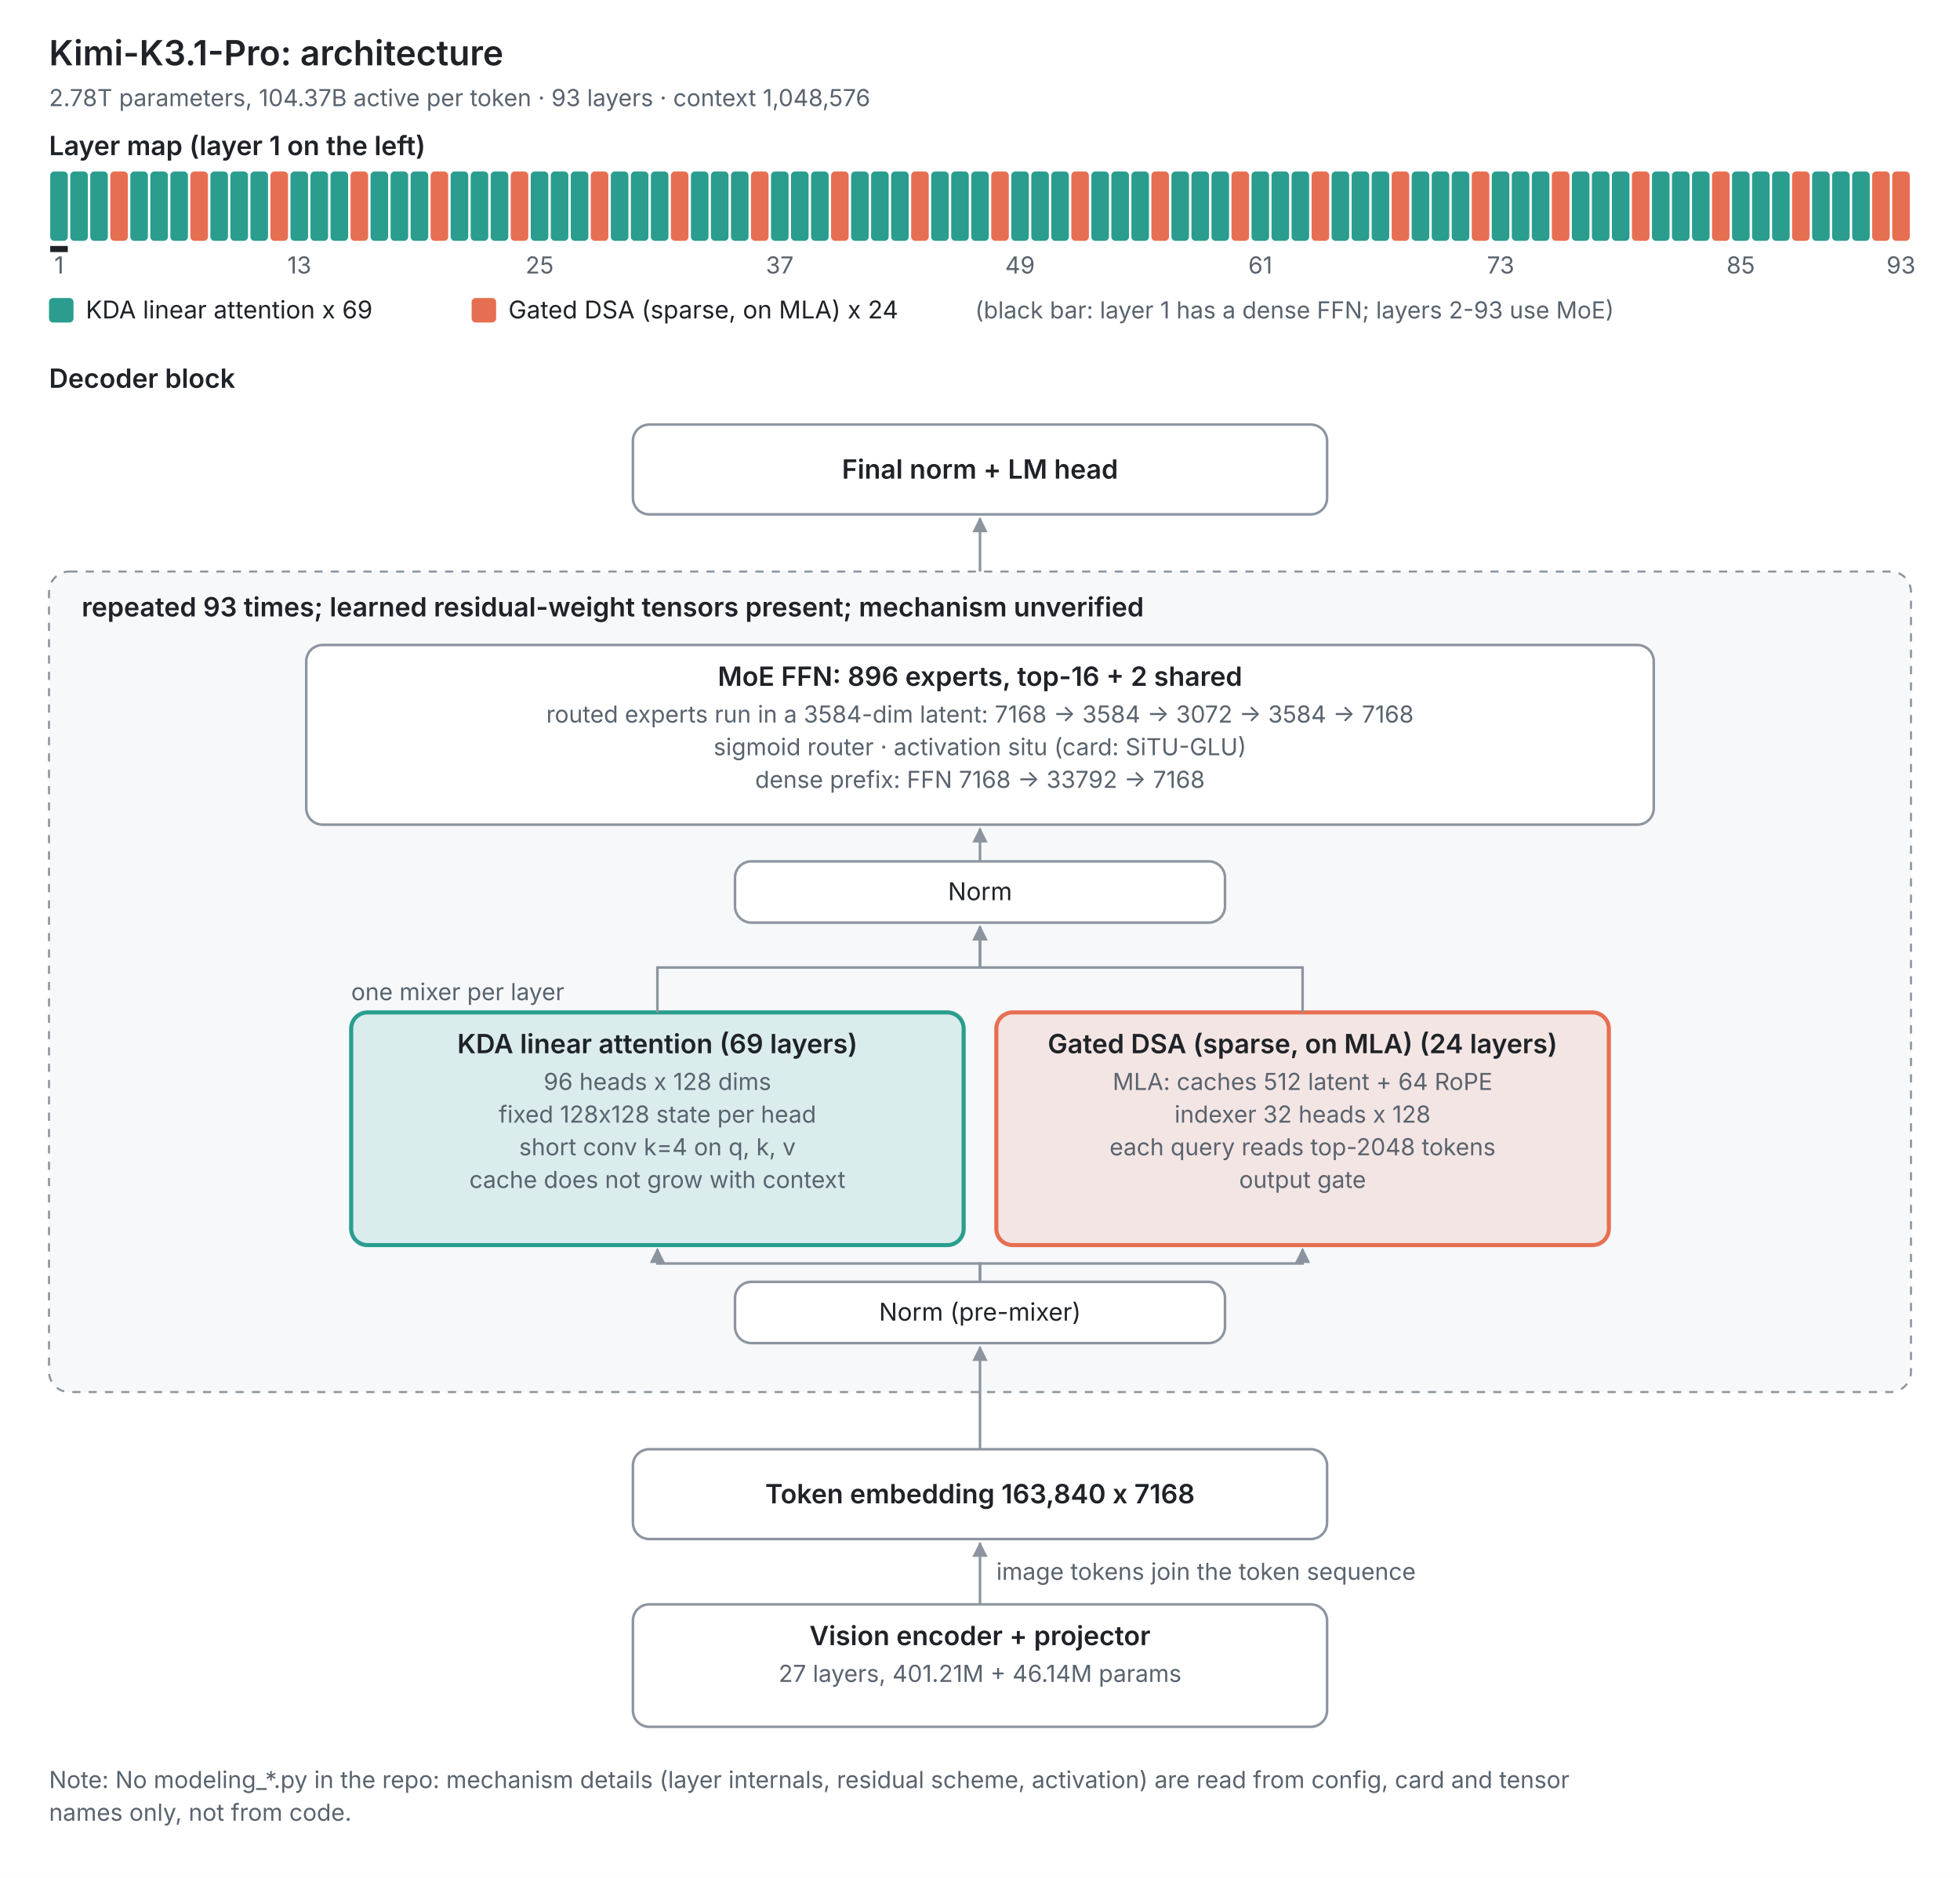
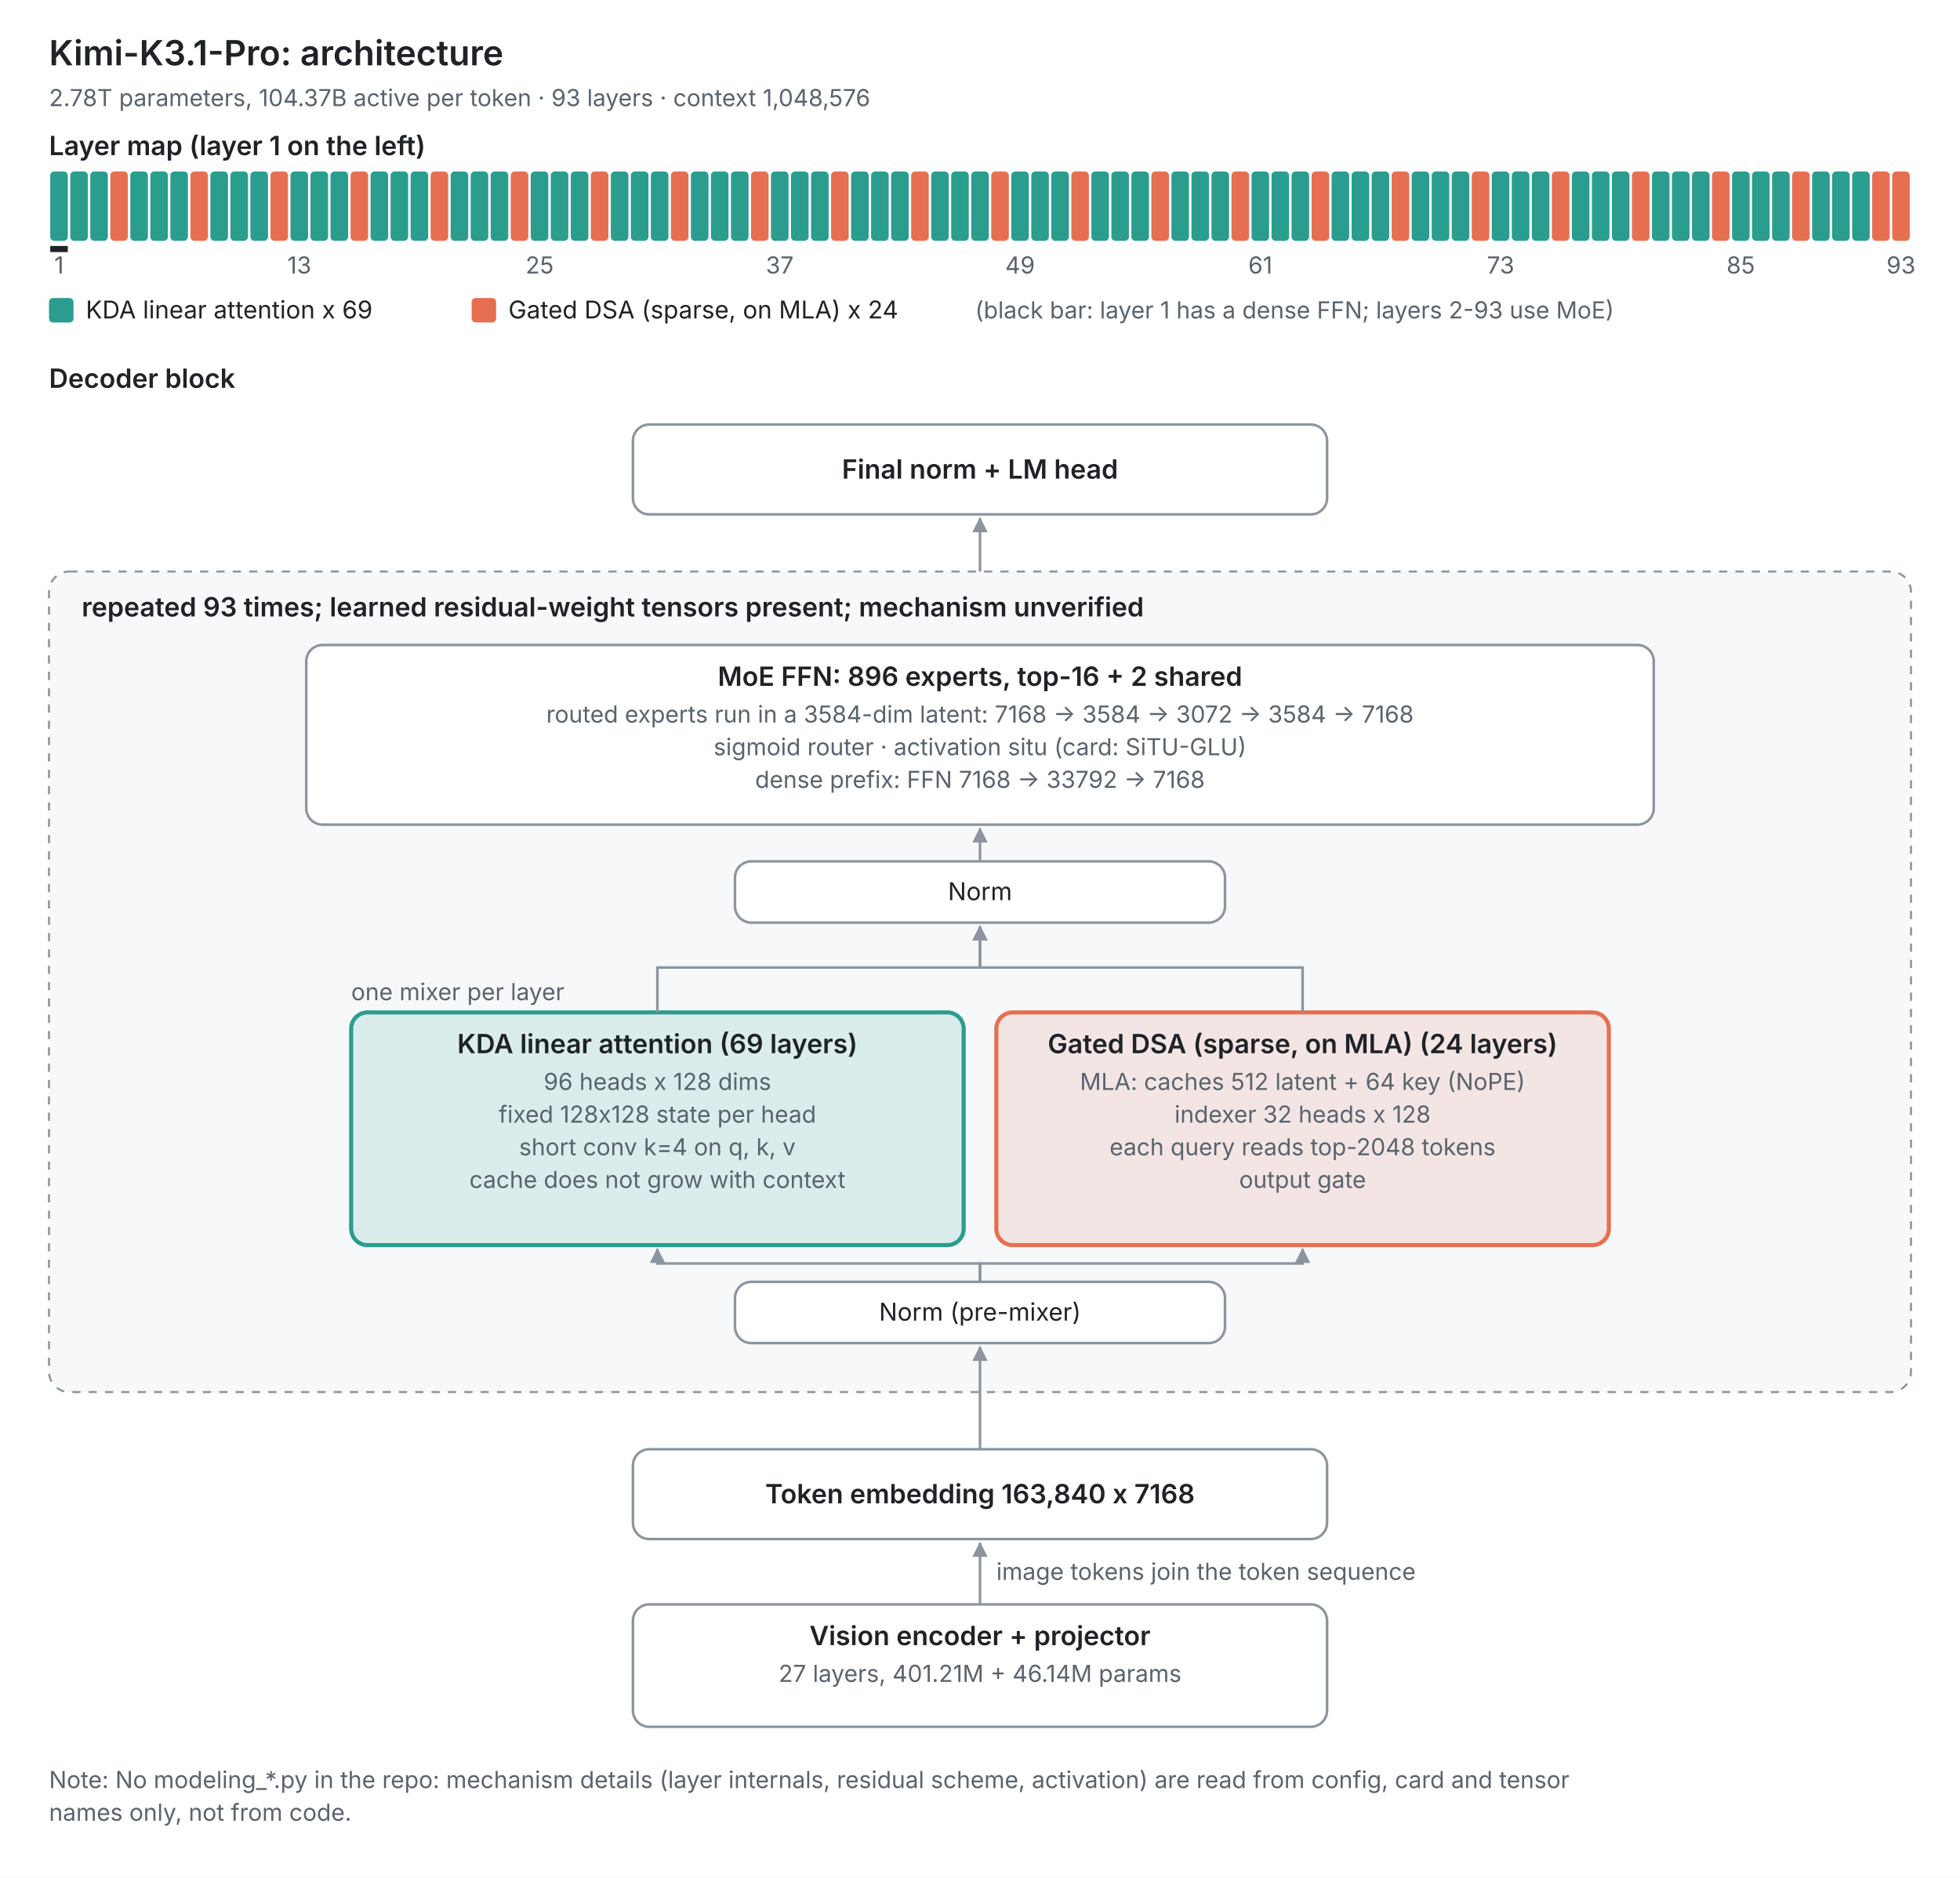
<svg xmlns="http://www.w3.org/2000/svg" viewBox="0 0 960 920" role="img" aria-label="Kimi-K3.1-Pro architecture">
  <style>
.t{font:600 17px system-ui,-apple-system,Segoe UI,sans-serif;fill:#1f2328}
.h{font:600 13px system-ui,-apple-system,Segoe UI,sans-serif;fill:#1f2328}
.b{font:12px system-ui,-apple-system,Segoe UI,sans-serif;fill:#1f2328}
.q{font:11.5px system-ui,-apple-system,Segoe UI,sans-serif;fill:#59636e}
.edge{stroke:#8c959f;stroke-width:1.25;fill:none}
.box{fill:#ffffff;stroke:#8c959f;stroke-width:1.25}
.cont{fill:#f6f8fa;stroke:#8c959f;stroke-width:1;stroke-dasharray:4 4}
.k-kda{fill:#2a9d8f}.k-dsa{fill:#e76f51}.k-mla{fill:#f4a261}.k-conv{fill:#5b7fbf}.k-swa{fill:#8ab17d}.k-full{fill:#e76f51}
.mix.k-kda{fill:#2a9d8f22;stroke:#2a9d8f}.mix.k-dsa{fill:#e76f5122;stroke:#e76f51}.mix.k-mla{fill:#f4a26122;stroke:#f4a261}
.mix.k-conv{fill:#5b7fbf22;stroke:#5b7fbf}.mix.k-swa{fill:#8ab17d22;stroke:#8ab17d}.mix.k-full{fill:#e76f5122;stroke:#e76f51}
.mix{stroke-width:2}
.k-mamba{fill:#a17bbb}.k-mlp{fill:#c69b50}
.mix.k-mamba{fill:#a17bbb22;stroke:#a17bbb}.mix.k-mlp{fill:#c69b5022;stroke:#c69b50}
</style>
  <defs>
    <marker id="ar" viewBox="0 0 10 10" refX="9" refY="5" markerWidth="6" markerHeight="6" orient="auto-start-reverse">
      <path d="M0 0L10 5L0 10z" fill="#8c959f" />
    </marker>
  </defs>
  <rect width="960" height="920" fill="#ffffff" />
  <text x="24.0" y="32.0" class="t" text-anchor="start">Kimi-K3.1-Pro: architecture</text>
  <text x="24.0" y="52.0" class="q" text-anchor="start">2.78T parameters, 104.37B active per token · 93 layers · context 1,048,576</text>
  <text x="24.0" y="76.0" class="h" text-anchor="start">Layer map (layer 1 on the left)</text>
  <rect x="24.60" y="84" width="8.61" height="34" rx="2" class="k-kda" />
  <rect x="34.41" y="84" width="8.61" height="34" rx="2" class="k-kda" />
  <rect x="44.21" y="84" width="8.61" height="34" rx="2" class="k-kda" />
  <rect x="54.02" y="84" width="8.61" height="34" rx="2" class="k-dsa" />
  <rect x="63.83" y="84" width="8.61" height="34" rx="2" class="k-kda" />
  <rect x="73.63" y="84" width="8.61" height="34" rx="2" class="k-kda" />
  <rect x="83.44" y="84" width="8.61" height="34" rx="2" class="k-kda" />
  <rect x="93.25" y="84" width="8.61" height="34" rx="2" class="k-dsa" />
  <rect x="103.05" y="84" width="8.61" height="34" rx="2" class="k-kda" />
  <rect x="112.86" y="84" width="8.61" height="34" rx="2" class="k-kda" />
  <rect x="122.66" y="84" width="8.61" height="34" rx="2" class="k-kda" />
  <rect x="132.47" y="84" width="8.61" height="34" rx="2" class="k-dsa" />
  <rect x="142.28" y="84" width="8.61" height="34" rx="2" class="k-kda" />
  <rect x="152.08" y="84" width="8.61" height="34" rx="2" class="k-kda" />
  <rect x="161.89" y="84" width="8.61" height="34" rx="2" class="k-kda" />
  <rect x="171.70" y="84" width="8.61" height="34" rx="2" class="k-dsa" />
  <rect x="181.50" y="84" width="8.61" height="34" rx="2" class="k-kda" />
  <rect x="191.31" y="84" width="8.61" height="34" rx="2" class="k-kda" />
  <rect x="201.12" y="84" width="8.61" height="34" rx="2" class="k-kda" />
  <rect x="210.92" y="84" width="8.61" height="34" rx="2" class="k-dsa" />
  <rect x="220.73" y="84" width="8.61" height="34" rx="2" class="k-kda" />
  <rect x="230.54" y="84" width="8.61" height="34" rx="2" class="k-kda" />
  <rect x="240.34" y="84" width="8.61" height="34" rx="2" class="k-kda" />
  <rect x="250.15" y="84" width="8.61" height="34" rx="2" class="k-dsa" />
  <rect x="259.95" y="84" width="8.61" height="34" rx="2" class="k-kda" />
  <rect x="269.76" y="84" width="8.61" height="34" rx="2" class="k-kda" />
  <rect x="279.57" y="84" width="8.61" height="34" rx="2" class="k-kda" />
  <rect x="289.37" y="84" width="8.61" height="34" rx="2" class="k-dsa" />
  <rect x="299.18" y="84" width="8.61" height="34" rx="2" class="k-kda" />
  <rect x="308.99" y="84" width="8.61" height="34" rx="2" class="k-kda" />
  <rect x="318.79" y="84" width="8.61" height="34" rx="2" class="k-kda" />
  <rect x="328.60" y="84" width="8.61" height="34" rx="2" class="k-dsa" />
  <rect x="338.41" y="84" width="8.61" height="34" rx="2" class="k-kda" />
  <rect x="348.21" y="84" width="8.61" height="34" rx="2" class="k-kda" />
  <rect x="358.02" y="84" width="8.61" height="34" rx="2" class="k-kda" />
  <rect x="367.83" y="84" width="8.61" height="34" rx="2" class="k-dsa" />
  <rect x="377.63" y="84" width="8.61" height="34" rx="2" class="k-kda" />
  <rect x="387.44" y="84" width="8.61" height="34" rx="2" class="k-kda" />
  <rect x="397.25" y="84" width="8.61" height="34" rx="2" class="k-kda" />
  <rect x="407.05" y="84" width="8.61" height="34" rx="2" class="k-dsa" />
  <rect x="416.86" y="84" width="8.61" height="34" rx="2" class="k-kda" />
  <rect x="426.66" y="84" width="8.61" height="34" rx="2" class="k-kda" />
  <rect x="436.47" y="84" width="8.61" height="34" rx="2" class="k-kda" />
  <rect x="446.28" y="84" width="8.61" height="34" rx="2" class="k-dsa" />
  <rect x="456.08" y="84" width="8.61" height="34" rx="2" class="k-kda" />
  <rect x="465.89" y="84" width="8.61" height="34" rx="2" class="k-kda" />
  <rect x="475.70" y="84" width="8.61" height="34" rx="2" class="k-kda" />
  <rect x="485.50" y="84" width="8.61" height="34" rx="2" class="k-dsa" />
  <rect x="495.31" y="84" width="8.61" height="34" rx="2" class="k-kda" />
  <rect x="505.12" y="84" width="8.61" height="34" rx="2" class="k-kda" />
  <rect x="514.92" y="84" width="8.61" height="34" rx="2" class="k-kda" />
  <rect x="524.73" y="84" width="8.61" height="34" rx="2" class="k-dsa" />
  <rect x="534.54" y="84" width="8.61" height="34" rx="2" class="k-kda" />
  <rect x="544.34" y="84" width="8.61" height="34" rx="2" class="k-kda" />
  <rect x="554.15" y="84" width="8.61" height="34" rx="2" class="k-kda" />
  <rect x="563.95" y="84" width="8.61" height="34" rx="2" class="k-dsa" />
  <rect x="573.76" y="84" width="8.61" height="34" rx="2" class="k-kda" />
  <rect x="583.57" y="84" width="8.61" height="34" rx="2" class="k-kda" />
  <rect x="593.37" y="84" width="8.61" height="34" rx="2" class="k-kda" />
  <rect x="603.18" y="84" width="8.61" height="34" rx="2" class="k-dsa" />
  <rect x="612.99" y="84" width="8.61" height="34" rx="2" class="k-kda" />
  <rect x="622.79" y="84" width="8.61" height="34" rx="2" class="k-kda" />
  <rect x="632.60" y="84" width="8.61" height="34" rx="2" class="k-kda" />
  <rect x="642.41" y="84" width="8.61" height="34" rx="2" class="k-dsa" />
  <rect x="652.21" y="84" width="8.61" height="34" rx="2" class="k-kda" />
  <rect x="662.02" y="84" width="8.61" height="34" rx="2" class="k-kda" />
  <rect x="671.83" y="84" width="8.61" height="34" rx="2" class="k-kda" />
  <rect x="681.63" y="84" width="8.61" height="34" rx="2" class="k-dsa" />
  <rect x="691.44" y="84" width="8.61" height="34" rx="2" class="k-kda" />
  <rect x="701.25" y="84" width="8.61" height="34" rx="2" class="k-kda" />
  <rect x="711.05" y="84" width="8.61" height="34" rx="2" class="k-kda" />
  <rect x="720.86" y="84" width="8.61" height="34" rx="2" class="k-dsa" />
  <rect x="730.66" y="84" width="8.61" height="34" rx="2" class="k-kda" />
  <rect x="740.47" y="84" width="8.61" height="34" rx="2" class="k-kda" />
  <rect x="750.28" y="84" width="8.61" height="34" rx="2" class="k-kda" />
  <rect x="760.08" y="84" width="8.61" height="34" rx="2" class="k-dsa" />
  <rect x="769.89" y="84" width="8.61" height="34" rx="2" class="k-kda" />
  <rect x="779.70" y="84" width="8.61" height="34" rx="2" class="k-kda" />
  <rect x="789.50" y="84" width="8.61" height="34" rx="2" class="k-kda" />
  <rect x="799.31" y="84" width="8.61" height="34" rx="2" class="k-dsa" />
  <rect x="809.12" y="84" width="8.61" height="34" rx="2" class="k-kda" />
  <rect x="818.92" y="84" width="8.61" height="34" rx="2" class="k-kda" />
  <rect x="828.73" y="84" width="8.61" height="34" rx="2" class="k-kda" />
  <rect x="838.54" y="84" width="8.61" height="34" rx="2" class="k-dsa" />
  <rect x="848.34" y="84" width="8.61" height="34" rx="2" class="k-kda" />
  <rect x="858.15" y="84" width="8.61" height="34" rx="2" class="k-kda" />
  <rect x="867.95" y="84" width="8.61" height="34" rx="2" class="k-kda" />
  <rect x="877.76" y="84" width="8.61" height="34" rx="2" class="k-dsa" />
  <rect x="887.57" y="84" width="8.61" height="34" rx="2" class="k-kda" />
  <rect x="897.37" y="84" width="8.61" height="34" rx="2" class="k-kda" />
  <rect x="907.18" y="84" width="8.61" height="34" rx="2" class="k-kda" />
  <rect x="916.99" y="84" width="8.61" height="34" rx="2" class="k-dsa" />
  <rect x="926.79" y="84" width="8.61" height="34" rx="2" class="k-dsa" />
  <text x="28.9" y="134.0" class="q" text-anchor="middle">1</text>
  <text x="146.6" y="134.0" class="q" text-anchor="middle">13</text>
  <text x="264.3" y="134.0" class="q" text-anchor="middle">25</text>
  <text x="381.9" y="134.0" class="q" text-anchor="middle">37</text>
  <text x="499.6" y="134.0" class="q" text-anchor="middle">49</text>
  <text x="617.3" y="134.0" class="q" text-anchor="middle">61</text>
  <text x="735.0" y="134.0" class="q" text-anchor="middle">73</text>
  <text x="852.6" y="134.0" class="q" text-anchor="middle">85</text>
  <text x="931.1" y="134.0" class="q" text-anchor="middle">93</text>
  <path d="M24.6 122H33.206" stroke="#1f2328" stroke-width="3" />
  <rect x="24" y="146" width="12" height="12" rx="2" class="k-kda" />
  <text x="42.0" y="156.0" class="b" text-anchor="start">KDA linear attention x 69</text>
  <rect x="231.0" y="146" width="12" height="12" rx="2" class="k-dsa" />
  <text x="249.0" y="156.0" class="b" text-anchor="start">Gated DSA (sparse, on MLA) x 24</text>
  <text x="477.6" y="156.0" class="q" text-anchor="start">(black bar: layer 1 has a dense FFN; layers 2-93 use MoE)</text>
  <text x="24.0" y="190.0" class="h" text-anchor="start">Decoder block</text>
  <rect x="310.0" y="208.0" width="340.0" height="44.0" rx="8" class="box" />
  <text x="480.0" y="234.5" class="h" text-anchor="middle">Final norm + LM head</text>
  <rect x="24" y="280" width="912" height="402" rx="10" class="cont" />
  <text x="40.0" y="302.0" class="h" text-anchor="start">repeated 93 times; learned residual-weight tensors present; mechanism unverified</text>
  <rect x="150.0" y="316.0" width="660.0" height="88.0" rx="8" class="box" />
  <text x="480.0" y="336.0" class="h" text-anchor="middle">MoE FFN: 896 experts, top-16 + 2 shared</text>
  <text x="480.0" y="354.0" class="q" text-anchor="middle">routed experts run in a 3584-dim latent: 7168 -&gt; 3584 -&gt; 3072 -&gt; 3584 -&gt; 7168</text>
  <text x="480.0" y="370.0" class="q" text-anchor="middle">sigmoid router · activation situ (card: SiTU-GLU)</text>
  <text x="480.0" y="386.0" class="q" text-anchor="middle">dense prefix: FFN 7168 -&gt; 33792 -&gt; 7168</text>
  <rect x="360.0" y="422.0" width="240.0" height="30.0" rx="8" class="box" />
  <text x="480.0" y="441.0" class="b" text-anchor="middle">Norm</text>
  <rect x="172.0" y="496.0" width="300.0" height="114.0" rx="8" class="mix k-kda" />
  <text x="322.0" y="516.0" class="h" text-anchor="middle">KDA linear attention (69 layers)</text>
  <text x="322.0" y="534.0" class="q" text-anchor="middle">96 heads x 128 dims</text>
  <text x="322.0" y="550.0" class="q" text-anchor="middle">fixed 128x128 state per head</text>
  <text x="322.0" y="566.0" class="q" text-anchor="middle">short conv k=4 on q, k, v</text>
  <text x="322.0" y="582.0" class="q" text-anchor="middle">cache does not grow with context</text>
  <rect x="488.0" y="496.0" width="300.0" height="114.0" rx="8" class="mix k-dsa" />
  <text x="638.0" y="516.0" class="h" text-anchor="middle">Gated DSA (sparse, on MLA) (24 layers)</text>
-   <text x="638.0" y="534.0" class="q" text-anchor="middle">MLA: caches 512 latent + 64 RoPE</text>
+   <text x="638.0" y="534.0" class="q" text-anchor="middle">MLA: caches 512 latent + 64 key (NoPE)</text>
  <text x="638.0" y="550.0" class="q" text-anchor="middle">indexer 32 heads x 128</text>
  <text x="638.0" y="566.0" class="q" text-anchor="middle">each query reads top-2048 tokens</text>
  <text x="638.0" y="582.0" class="q" text-anchor="middle">output gate</text>
  <text x="172.0" y="490.0" class="q" text-anchor="start">one mixer per layer</text>
  <rect x="360.0" y="628.0" width="240.0" height="30.0" rx="8" class="box" />
  <text x="480.0" y="647.0" class="b" text-anchor="middle">Norm (pre-mixer)</text>
  <path d="M480.0 422V406" class="edge" marker-end="url(#ar)" />
  <path d="M322.0 496V474.0H480.0V454" class="edge" marker-end="url(#ar)" />
  <path d="M638.0 496V474.0H480.0V454" class="edge" marker-end="url(#ar)" />
  <path d="M480.0 628V619.0H322.0V612" class="edge" marker-end="url(#ar)" />
  <path d="M480.0 628V619.0H638.0V612" class="edge" marker-end="url(#ar)" />
  <path d="M480.0 280V254" class="edge" marker-end="url(#ar)" />
  <path d="M480.0 710V660" class="edge" marker-end="url(#ar)" />
  <rect x="310.0" y="710.0" width="340.0" height="44.0" rx="8" class="box" />
  <text x="480.0" y="736.5" class="h" text-anchor="middle">Token embedding 163,840 x 7168</text>
  <path d="M480.0 786V756" class="edge" marker-end="url(#ar)" />
  <text x="488.0" y="774.0" class="q" text-anchor="start">image tokens join the token sequence</text>
  <rect x="310.0" y="786.0" width="340.0" height="60.0" rx="8" class="box" />
  <text x="480.0" y="806.0" class="h" text-anchor="middle">Vision encoder + projector</text>
  <text x="480.0" y="824.0" class="q" text-anchor="middle">27 layers, 401.21M + 46.14M params</text>
  <text x="24.0" y="876.0" class="q" text-anchor="start">Note: No modeling_*.py in the repo: mechanism details (layer internals, residual scheme, activation) are read from config, card and tensor </text>
  <text x="24.0" y="892.0" class="q" text-anchor="start">names only, not from code. </text>
</svg>
